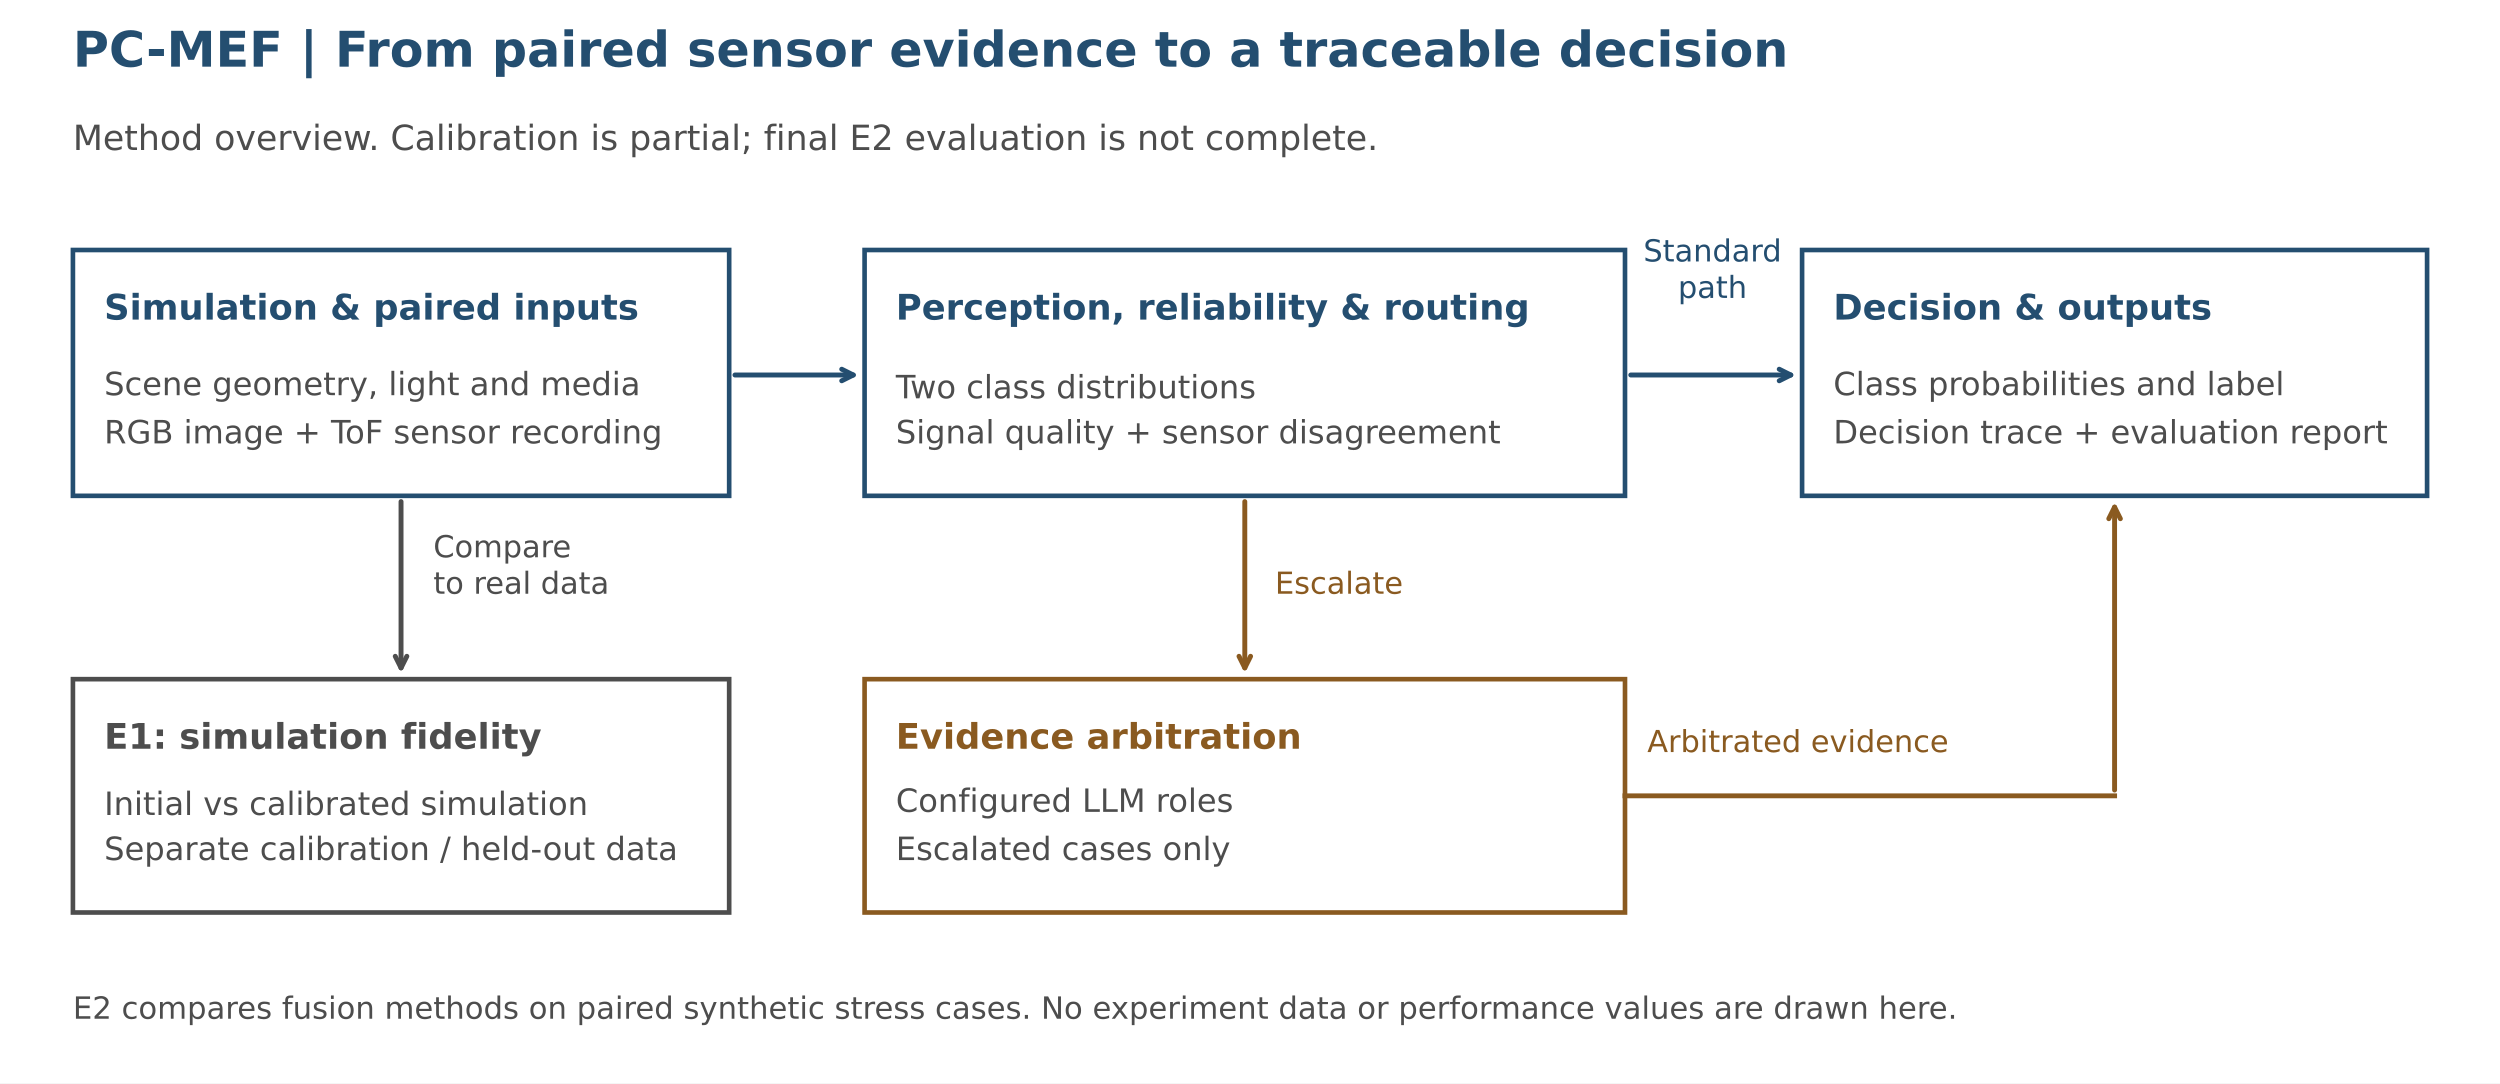
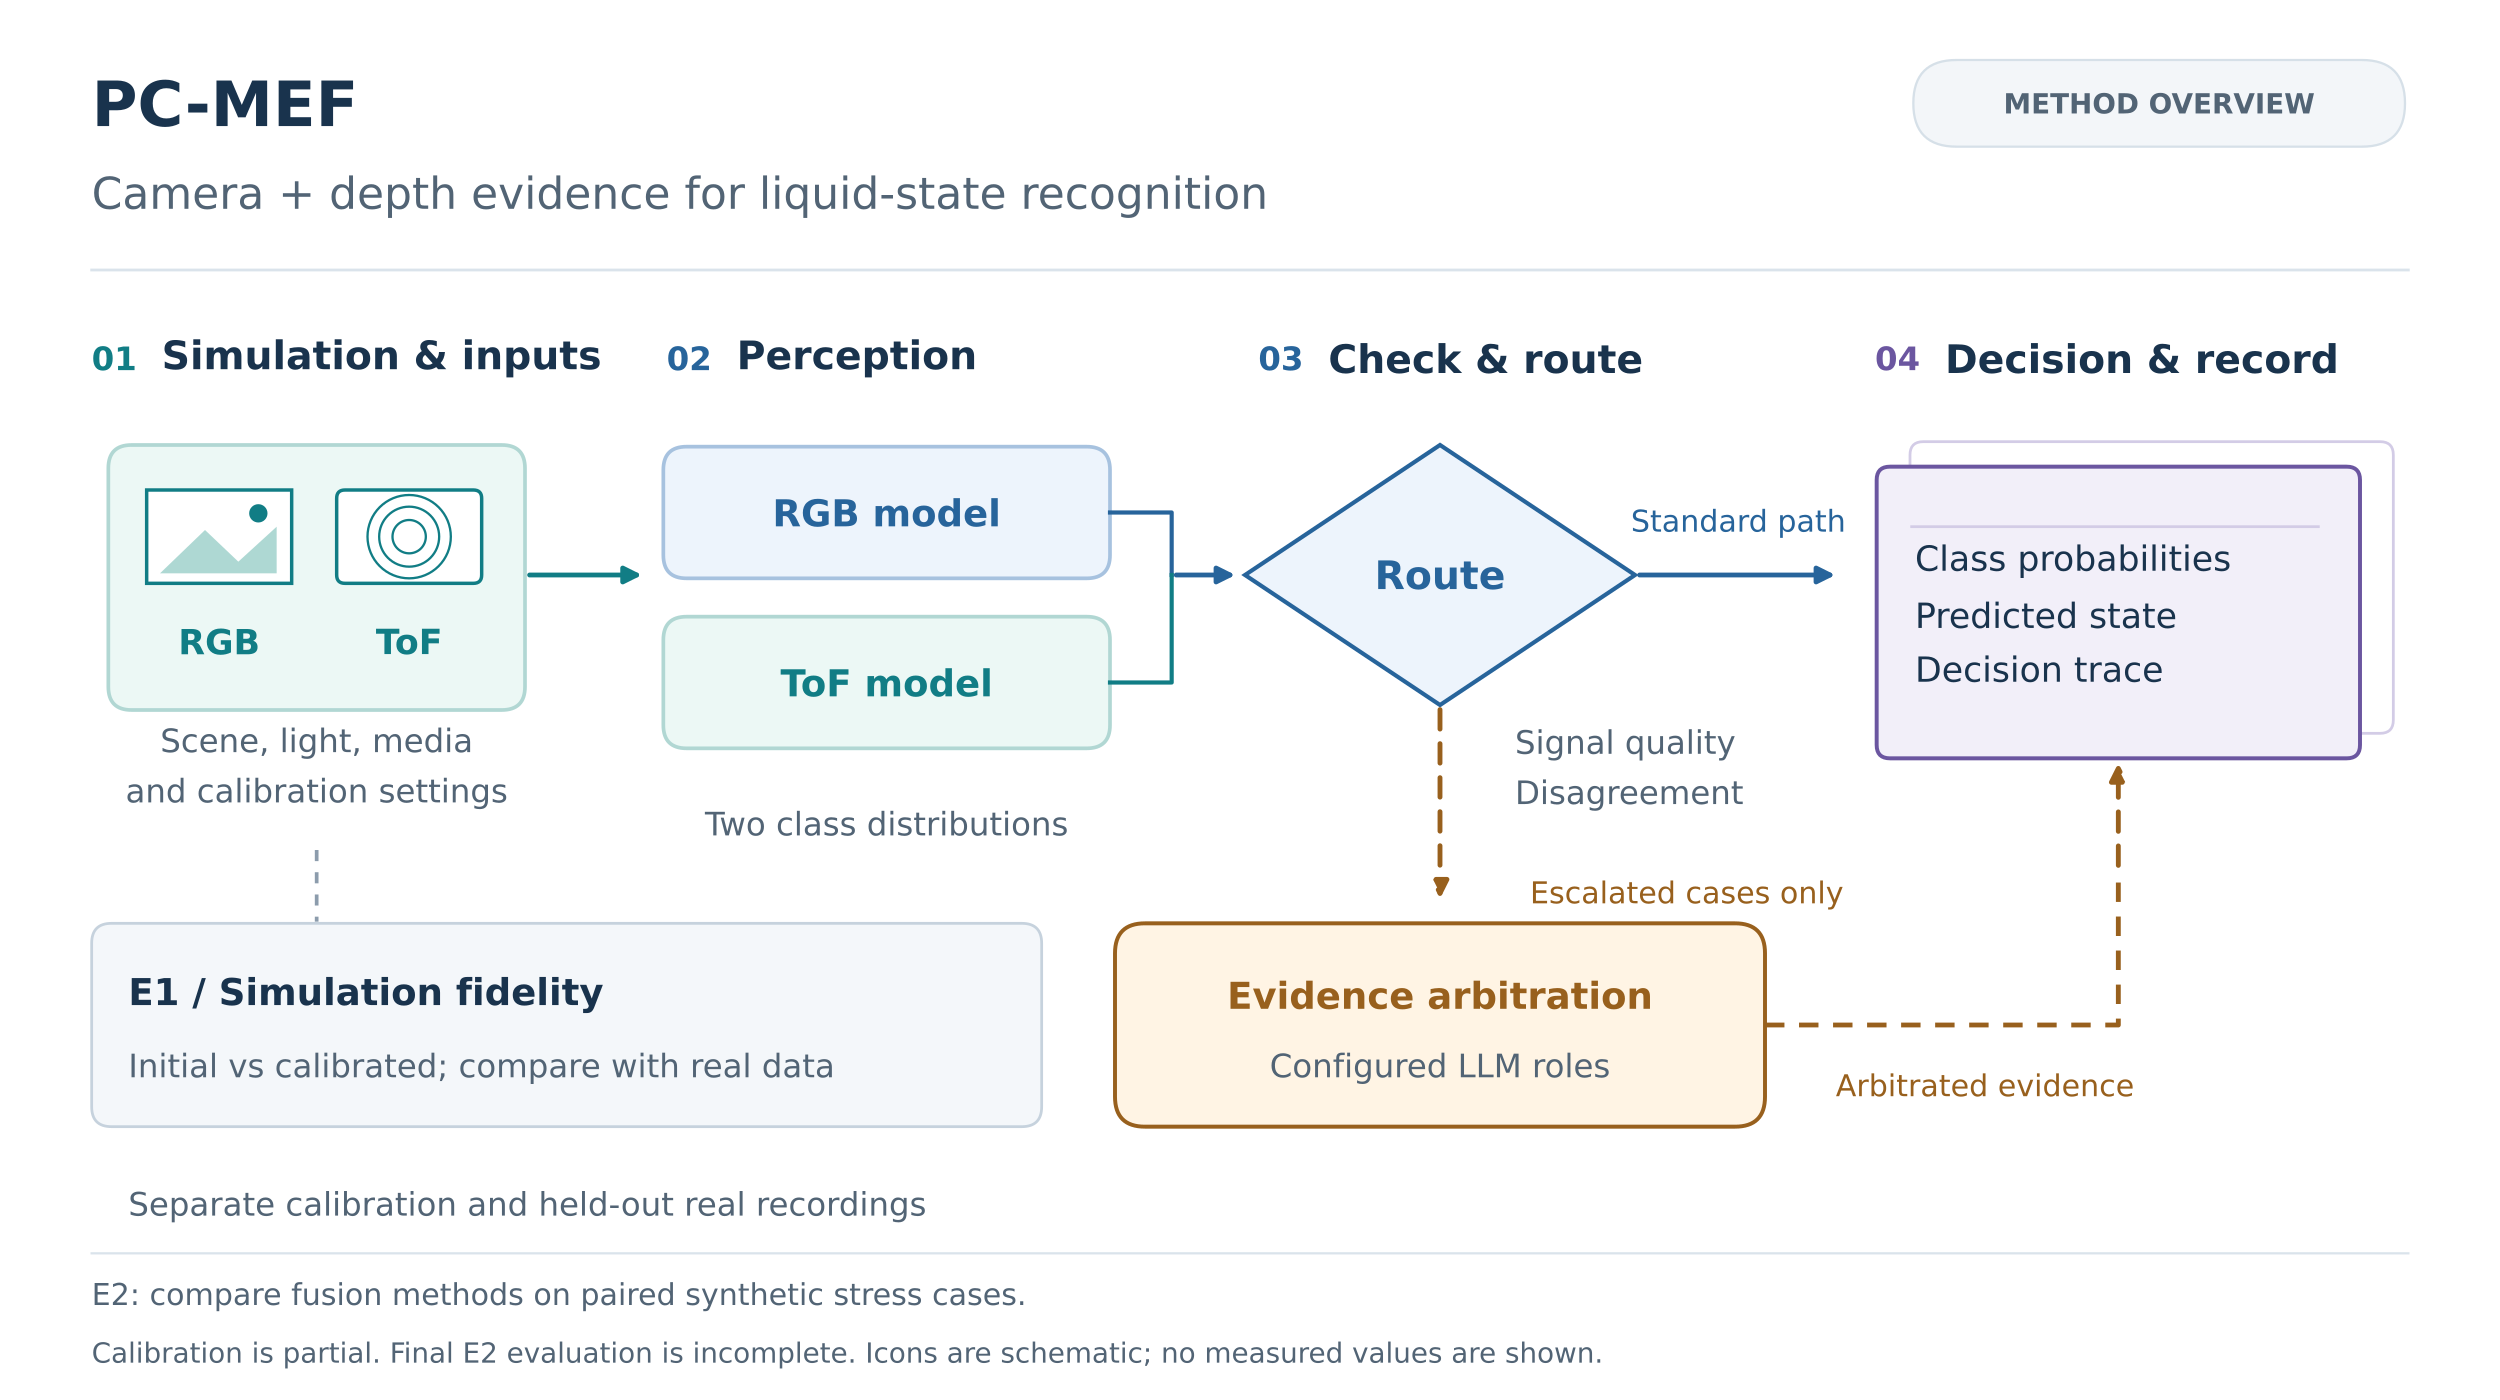
- <svg xmlns="http://www.w3.org/2000/svg" width="864pt" height="374.4pt" viewBox="0 0 864 374.4" version="1.1">
+ <svg xmlns="http://www.w3.org/2000/svg" width="1080pt" height="604.8pt" viewBox="0 0 1080 604.8" version="1.1">
  <defs>
    <style type="text/css">*{stroke-linejoin: round; stroke-linecap: butt}</style>
  </defs>
  <g id="figure_1">
    <g id="patch_1">
-       <path d="M 0 374.4  L 864 374.4  L 864 0  L 0 0  z " style="fill: #ffffff" />
+       <path d="M 0 604.8 L 1080 604.8 L 1080 0 L 0 0 z " style="fill: #ffffff" />
    </g>
    <g id="axes_1">
      <g id="patch_2">
-         <path d="M 25.2 171.36  L 252 171.36  L 252 86.4  L 25.2 86.4  z " clip-path="url(#p663601d5ef)" style="fill: #ffffff; stroke: #244e70; stroke-width: 1.6; stroke-linejoin: miter" />
+         <path d="M 845.28 63.36 L 1020.24 63.36 Q 1038.96 63.36 1038.96 44.64 L 1038.96 44.64 Q 1038.96 25.92 1020.24 25.92 L 845.28 25.92 Q 826.56 25.92 826.56 44.64 L 826.56 44.64 Q 826.56 63.36 845.28 63.36 z " clip-path="url(#paac30c42bb)" style="fill: #f3f6f9; stroke: #d6e0e8; stroke-linejoin: miter" />
      </g>
      <g id="patch_3">
-         <path d="M 298.8 171.36  L 561.6 171.36  L 561.6 86.4  L 298.8 86.4  z " clip-path="url(#p663601d5ef)" style="fill: #ffffff; stroke: #244e70; stroke-width: 1.6; stroke-linejoin: miter" />
+         <path d="M 56.88 306.72 L 216.72 306.72 Q 226.8 306.72 226.8 296.64 L 226.8 202.32 Q 226.8 192.24 216.72 192.24 L 56.88 192.24 Q 46.8 192.24 46.8 202.32 L 46.8 296.64 Q 46.8 306.72 56.88 306.72 z " clip-path="url(#paac30c42bb)" style="fill: #ecf8f5; stroke: #b1d7d3; stroke-width: 1.6; stroke-linejoin: miter" />
      </g>
      <g id="patch_4">
-         <path d="M 622.8 171.36  L 838.8 171.36  L 838.8 86.4  L 622.8 86.4  z " clip-path="url(#p663601d5ef)" style="fill: #ffffff; stroke: #244e70; stroke-width: 1.6; stroke-linejoin: miter" />
+         <path d="M 63.36 252 L 126 252 L 126 211.68 L 63.36 211.68 z " clip-path="url(#paac30c42bb)" style="fill: #ffffff; stroke: #117d85; stroke-width: 1.5; stroke-linejoin: miter" />
      </g>
      <g id="patch_5">
-         <path d="M 298.8 315.36  L 561.6 315.36  L 561.6 234.72  L 298.8 234.72  z " clip-path="url(#p663601d5ef)" style="fill: #ffffff; stroke: #8a5a20; stroke-width: 1.6; stroke-linejoin: miter" />
+         <path d="M 69.12 247.68 L 88.56 228.96 L 102.96 242.64 L 119.52 227.52 L 119.52 247.68 z " clip-path="url(#paac30c42bb)" style="fill: #aed8d3" />
      </g>
      <g id="patch_6">
-         <path d="M 25.2 315.36  L 252 315.36  L 252 234.72  L 25.2 234.72  z " clip-path="url(#p663601d5ef)" style="fill: #ffffff; stroke: #4d4d4d; stroke-width: 1.6; stroke-linejoin: miter" />
+         <path d="M 111.6 225.72 C 112.65 225.72 113.658 225.303 114.4 224.56 C 115.143 223.818 115.56 222.81 115.56 221.76 C 115.56 220.71 115.143 219.702 114.4 218.96 C 113.658 218.217 112.65 217.8 111.6 217.8 C 110.55 217.8 109.542 218.217 108.8 218.96 C 108.057 219.702 107.64 220.71 107.64 221.76 C 107.64 222.81 108.057 223.818 108.8 224.56 C 109.542 225.303 110.55 225.72 111.6 225.72 z " clip-path="url(#paac30c42bb)" style="fill: #117d85" />
+       </g>
+       <g id="patch_7">
+         <path d="M 149.04 252 L 204.48 252 Q 208.08 252 208.08 248.4 L 208.08 215.28 Q 208.08 211.68 204.48 211.68 L 149.04 211.68 Q 145.44 211.68 145.44 215.28 L 145.44 248.4 Q 145.44 252 149.04 252 z " clip-path="url(#paac30c42bb)" style="fill: #ffffff; stroke: #117d85; stroke-width: 1.5; stroke-linejoin: miter" />
+       </g>
+       <g id="patch_8">
+         <path d="M 176.76 239.04 C 178.669 239.04 180.501 238.281 181.851 236.931 C 183.201 235.581 183.96 233.749 183.96 231.84 C 183.96 229.931 183.201 228.099 181.851 226.749 C 180.501 225.399 178.669 224.64 176.76 224.64 C 174.851 224.64 173.019 225.399 171.669 226.749 C 170.319 228.099 169.56 229.931 169.56 231.84 C 169.56 233.749 170.319 235.581 171.669 236.931 C 173.019 238.281 174.851 239.04 176.76 239.04 L 176.76 239.04 z " clip-path="url(#paac30c42bb)" style="fill: none; stroke: #117d85; stroke-linejoin: miter" />
+       </g>
+       <g id="patch_9">
+         <path d="M 176.76 244.8 C 180.197 244.8 183.494 243.434 185.924 241.004 C 188.354 238.574 189.72 235.277 189.72 231.84 C 189.72 228.403 188.354 225.106 185.924 222.676 C 183.494 220.246 180.197 218.88 176.76 218.88 C 173.323 218.88 170.026 220.246 167.596 222.676 C 165.166 225.106 163.8 228.403 163.8 231.84 C 163.8 235.277 165.166 238.574 167.596 241.004 C 170.026 243.434 173.323 244.8 176.76 244.8 L 176.76 244.8 z " clip-path="url(#paac30c42bb)" style="fill: none; stroke: #117d85; stroke-linejoin: miter" />
+       </g>
+       <g id="patch_10">
+         <path d="M 176.76 249.84 C 181.534 249.84 186.112 247.943 189.488 244.568 C 192.863 241.192 194.76 236.614 194.76 231.84 C 194.76 227.066 192.863 222.488 189.488 219.112 C 186.112 215.737 181.534 213.84 176.76 213.84 C 171.986 213.84 167.408 215.737 164.032 219.112 C 160.657 222.488 158.76 227.066 158.76 231.84 C 158.76 236.614 160.657 241.192 164.032 244.568 C 167.408 247.943 171.986 249.84 176.76 249.84 L 176.76 249.84 z " clip-path="url(#paac30c42bb)" style="fill: none; stroke: #117d85; stroke-linejoin: miter" />
+       </g>
+       <g id="patch_11">
+         <path d="M 228.799 248.4 Q 253.078 248.4 275.009 248.4 " clip-path="url(#paac30c42bb)" style="fill: none; stroke: #117d85; stroke-width: 2.1; stroke-linecap: round" />
+         <path d="M 269.009 245.4 L 275.009 248.4 L 269.009 251.4 z " clip-path="url(#paac30c42bb)" style="fill: #117d85; stroke: #117d85; stroke-width: 2.1; stroke-linecap: round" />
+       </g>
+       <g id="patch_12">
+         <path d="M 296.64 249.84 L 469.44 249.84 Q 479.52 249.84 479.52 239.76 L 479.52 203.04 Q 479.52 192.96 469.44 192.96 L 296.64 192.96 Q 286.56 192.96 286.56 203.04 L 286.56 239.76 Q 286.56 249.84 296.64 249.84 z " clip-path="url(#paac30c42bb)" style="fill: #edf4fc; stroke: #a7c2df; stroke-width: 1.6; stroke-linejoin: miter" />
+       </g>
+       <g id="patch_13">
+         <path d="M 296.64 323.28 L 469.44 323.28 Q 479.52 323.28 479.52 313.2 L 479.52 276.48 Q 479.52 266.4 469.44 266.4 L 296.64 266.4 Q 286.56 266.4 286.56 276.48 L 286.56 313.2 Q 286.56 323.28 296.64 323.28 z " clip-path="url(#paac30c42bb)" style="fill: #ecf8f5; stroke: #b1d7d3; stroke-width: 1.6; stroke-linejoin: miter" />
+       </g>
+       <g id="patch_14">
+         <path d="M 508.16 248.4 Q 520.921 248.4 531.333 248.4 " clip-path="url(#paac30c42bb)" style="fill: none; stroke: #27649b; stroke-width: 2.1; stroke-linecap: round" />
+         <path d="M 525.333 245.4 L 531.333 248.4 L 525.333 251.4 z " clip-path="url(#paac30c42bb)" style="fill: #27649b; stroke: #27649b; stroke-width: 2.1; stroke-linecap: round" />
+       </g>
+       <g id="patch_15">
+         <path d="M 537.84 248.4 L 622.08 192.24 L 706.32 248.4 L 622.08 304.56 z " clip-path="url(#paac30c42bb)" style="fill: #edf4fc; stroke: #27649b; stroke-width: 1.8; stroke-linejoin: miter" />
+       </g>
+       <g id="patch_16">
+         <path d="M 708.323 248.4 Q 750.602 248.4 790.532 248.4 " clip-path="url(#paac30c42bb)" style="fill: none; stroke: #27649b; stroke-width: 2.1; stroke-linecap: round" />
+         <path d="M 784.532 245.4 L 790.532 248.4 L 784.532 251.4 z " clip-path="url(#paac30c42bb)" style="fill: #27649b; stroke: #27649b; stroke-width: 2.1; stroke-linecap: round" />
+       </g>
+       <g id="patch_17">
+         <path d="M 830.88 316.8 L 1028.16 316.8 Q 1033.92 316.8 1033.92 311.04 L 1033.92 196.56 Q 1033.92 190.8 1028.16 190.8 L 830.88 190.8 Q 825.12 190.8 825.12 196.56 L 825.12 311.04 Q 825.12 316.8 830.88 316.8 z " clip-path="url(#paac30c42bb)" style="fill: #ffffff; stroke: #d3cce6; stroke-width: 1.2; stroke-linejoin: miter" />
+       </g>
+       <g id="patch_18">
+         <path d="M 816.48 327.6 L 1013.76 327.6 Q 1019.52 327.6 1019.52 321.84 L 1019.52 207.36 Q 1019.52 201.6 1013.76 201.6 L 816.48 201.6 Q 810.72 201.6 810.72 207.36 L 810.72 321.84 Q 810.72 327.6 816.48 327.6 z " clip-path="url(#paac30c42bb)" style="fill: #f2eff9; stroke: #6b56a0; stroke-width: 1.7; stroke-linejoin: miter" />
+       </g>
+       <g id="patch_19">
+         <path d="M 622.08 306.56 Q 622.08 347.4 622.08 385.893 " clip-path="url(#paac30c42bb)" style="fill: none; stroke-dasharray: 8.4,6.3; stroke-dashoffset: 0; stroke: #98601d; stroke-width: 2.1; stroke-linecap: round" />
+         <path d="M 625.08 379.893 L 622.08 385.893 L 619.08 379.893 z " clip-path="url(#paac30c42bb)" style="fill: #98601d; stroke-dasharray: 8.4,6.3; stroke-dashoffset: 0; stroke: #98601d; stroke-width: 2.1; stroke-linecap: round" />
+       </g>
+       <g id="patch_20">
+         <path d="M 494.64 486.72 L 749.52 486.72 Q 762.48 486.72 762.48 473.76 L 762.48 411.84 Q 762.48 398.88 749.52 398.88 L 494.64 398.88 Q 481.68 398.88 481.68 411.84 L 481.68 473.76 Q 481.68 486.72 494.64 486.72 z " clip-path="url(#paac30c42bb)" style="fill: #fff4e4; stroke: #98601d; stroke-width: 1.7; stroke-linejoin: miter" />
+       </g>
+       <g id="patch_21">
+         <path d="M 915.12 373.841 Q 915.12 351.721 915.12 331.949 " clip-path="url(#paac30c42bb)" style="fill: none; stroke-dasharray: 8.4,6.3; stroke-dashoffset: 0; stroke: #98601d; stroke-width: 2.1; stroke-linecap: round" />
+         <path d="M 912.12 337.949 L 915.12 331.949 L 918.12 337.949 z " clip-path="url(#paac30c42bb)" style="fill: #98601d; stroke-dasharray: 8.4,6.3; stroke-dashoffset: 0; stroke: #98601d; stroke-width: 2.1; stroke-linecap: round" />
+       </g>
+       <g id="patch_22">
+         <path d="M 48.24 486.72 L 441.36 486.72 Q 450 486.72 450 478.08 L 450 407.52 Q 450 398.88 441.36 398.88 L 48.24 398.88 Q 39.6 398.88 39.6 407.52 L 39.6 478.08 Q 39.6 486.72 48.24 486.72 z " clip-path="url(#paac30c42bb)" style="fill: #f4f7fa; stroke: #c6d2dd; stroke-width: 1.2; stroke-linejoin: miter" />
      </g>
      <g id="line2d_1">
-         <path d="M 561.6 275.04  L 730.8 275.04  " clip-path="url(#p663601d5ef)" style="fill: none; stroke: #8a5a20; stroke-width: 1.7; stroke-linecap: square" />
+         <path d="M 39.6 116.64 L 1040.4 116.64 " clip-path="url(#paac30c42bb)" style="fill: none; stroke: #dae3eb; stroke-width: 1.2; stroke-linecap: square" />
+       </g>
+       <g id="line2d_2">
+         <path d="M 479.52 221.4 L 506.16 221.4 L 506.16 248.4 " clip-path="url(#paac30c42bb)" style="fill: none; stroke: #27649b; stroke-width: 1.8; stroke-linecap: square" />
+       </g>
+       <g id="line2d_3">
+         <path d="M 479.52 294.84 L 506.16 294.84 L 506.16 248.4 " clip-path="url(#paac30c42bb)" style="fill: none; stroke: #117d85; stroke-width: 1.8; stroke-linecap: square" />
+       </g>
+       <g id="line2d_4">
+         <path d="M 825.84 227.52 L 1001.52 227.52 " clip-path="url(#paac30c42bb)" style="fill: none; stroke: #d3cce6; stroke-width: 1.2; stroke-linecap: square" />
+       </g>
+       <g id="line2d_5">
+         <path d="M 762.48 442.8 L 915.12 442.8 L 915.12 375.84 " clip-path="url(#paac30c42bb)" style="fill: none; stroke-dasharray: 8.4,6.3; stroke-dashoffset: 0; stroke: #98601d; stroke-width: 2.1" />
+       </g>
+       <g id="line2d_6">
+         <path d="M 136.8 367.2 L 136.8 398.16 " clip-path="url(#paac30c42bb)" style="fill: none; stroke-dasharray: 4.8,4.8; stroke-dashoffset: 0; stroke: #8c9cac; stroke-width: 1.6" />
+       </g>
+       <g id="line2d_7">
+         <path d="M 39.6 541.44 L 1040.4 541.44 " clip-path="url(#paac30c42bb)" style="fill: none; stroke: #dae3eb; stroke-linecap: square" />
      </g>
      <g id="text_1">
-         <text style="font-weight: 700; font-size: 17px; font-family: 'DejaVu Sans'; text-anchor: start; fill: #244e70" x="25.2" y="23.04" transform="rotate(-0 25.2 23.04)">PC-MEF  |  From paired sensor evidence to a traceable decision</text>
+         <text style="font-weight: 700; font-size: 27px; font-family: 'DejaVu Sans', 'Arial', 'Bitstream Vera Sans', 'Computer Modern Sans Serif', 'Lucida Grande', 'Verdana', 'Geneva', 'Lucid', 'Helvetica', 'Avant Garde', sans-serif; text-anchor: start; fill: #19334d" x="39.6" y="54.468" transform="rotate(-0 39.6 54.46758)">PC-MEF</text>
      </g>
      <g id="text_2">
-         <text style="font-size: 12px; font-family: 'DejaVu Sans'; text-anchor: start; fill: #4d4d4d" x="25.2" y="51.84" transform="rotate(-0 25.2 51.84)">Method overview. Calibration is partial; final E2 evaluation is not complete.</text>
+         <text style="font-size: 19px; font-family: 'DejaVu Sans', 'Arial', 'Bitstream Vera Sans', 'Computer Modern Sans Serif', 'Lucida Grande', 'Verdana', 'Geneva', 'Lucid', 'Helvetica', 'Avant Garde', sans-serif; text-anchor: start; fill: #526475" x="39.6" y="90.203" transform="rotate(-0 39.6 90.20281)">Camera + depth evidence for liquid-state recognition</text>
      </g>
      <g id="text_3">
-         <text style="font-weight: 700; font-size: 12.2px; font-family: 'DejaVu Sans'; text-anchor: start; fill: #244e70" x="36" y="110.45" transform="rotate(-0 36 110.4496)">Simulation &amp; paired inputs</text>
+         <text style="font-weight: 700; font-size: 12px; font-family: 'DejaVu Sans', 'Arial', 'Bitstream Vera Sans', 'Computer Modern Sans Serif', 'Lucida Grande', 'Verdana', 'Geneva', 'Lucid', 'Helvetica', 'Avant Garde', sans-serif; text-anchor: middle; fill: #526475" x="932.76" y="49.008" transform="rotate(-0 932.76 49.00781)">METHOD OVERVIEW</text>
      </g>
      <g id="text_4">
-         <text style="font-size: 11.1px; font-family: 'DejaVu Sans'; fill: #4d4d4d" transform="translate(36 136.5779)">Scene geometry, light and media</text>
-         <text style="font-size: 11.1px; font-family: 'DejaVu Sans'; fill: #4d4d4d" transform="translate(36 153.2279)">RGB image + ToF sensor recording</text>
+         <text style="font-weight: 700; font-size: 14px; font-family: 'DejaVu Sans', 'Arial', 'Bitstream Vera Sans', 'Computer Modern Sans Serif', 'Lucida Grande', 'Verdana', 'Geneva', 'Lucid', 'Helvetica', 'Avant Garde', sans-serif; text-anchor: start; fill: #117d85" x="39.6" y="159.896" transform="rotate(-0 39.6 159.8958)">01</text>
      </g>
      <g id="text_5">
-         <text style="font-weight: 700; font-size: 12.2px; font-family: 'DejaVu Sans'; text-anchor: start; fill: #244e70" x="309.6" y="110.45" transform="rotate(-0 309.6 110.4496)">Perception, reliability &amp; routing</text>
+         <text style="font-weight: 700; font-size: 17px; font-family: 'DejaVu Sans', 'Arial', 'Bitstream Vera Sans', 'Computer Modern Sans Serif', 'Lucida Grande', 'Verdana', 'Geneva', 'Lucid', 'Helvetica', 'Avant Garde', sans-serif; text-anchor: start; fill: #19334d" x="69.84" y="159.491" transform="rotate(-0 69.84 159.4909)">Simulation &amp; inputs</text>
      </g>
      <g id="text_6">
-         <text style="font-size: 11.1px; font-family: 'DejaVu Sans'; fill: #4d4d4d" transform="translate(309.6 137.6532)">Two class distributions</text>
-         <text style="font-size: 11.1px; font-family: 'DejaVu Sans'; fill: #4d4d4d" transform="translate(309.6 153.2279)">Signal quality + sensor disagreement</text>
+         <text style="font-weight: 700; font-size: 14px; font-family: 'DejaVu Sans', 'Arial', 'Bitstream Vera Sans', 'Computer Modern Sans Serif', 'Lucida Grande', 'Verdana', 'Geneva', 'Lucid', 'Helvetica', 'Avant Garde', sans-serif; text-anchor: start; fill: #27649b" x="288" y="159.896" transform="rotate(-0 288 159.8958)">02</text>
      </g>
      <g id="text_7">
-         <text style="font-weight: 700; font-size: 12.2px; font-family: 'DejaVu Sans'; text-anchor: start; fill: #244e70" x="633.6" y="110.45" transform="rotate(-0 633.6 110.4496)">Decision &amp; outputs</text>
+         <text style="font-weight: 700; font-size: 17px; font-family: 'DejaVu Sans', 'Arial', 'Bitstream Vera Sans', 'Computer Modern Sans Serif', 'Lucida Grande', 'Verdana', 'Geneva', 'Lucid', 'Helvetica', 'Avant Garde', sans-serif; text-anchor: start; fill: #19334d" x="318.24" y="159.491" transform="rotate(-0 318.24 159.4909)">Perception</text>
      </g>
      <g id="text_8">
-         <text style="font-size: 11.1px; font-family: 'DejaVu Sans'; fill: #4d4d4d" transform="translate(633.6 136.5779)">Class probabilities and label</text>
-         <text style="font-size: 11.1px; font-family: 'DejaVu Sans'; fill: #4d4d4d" transform="translate(633.6 153.2279)">Decision trace + evaluation report</text>
+         <text style="font-weight: 700; font-size: 14px; font-family: 'DejaVu Sans', 'Arial', 'Bitstream Vera Sans', 'Computer Modern Sans Serif', 'Lucida Grande', 'Verdana', 'Geneva', 'Lucid', 'Helvetica', 'Avant Garde', sans-serif; text-anchor: start; fill: #27649b" x="543.6" y="159.896" transform="rotate(-0 543.6 159.8958)">03</text>
      </g>
      <g id="text_9">
-         <text style="font-weight: 700; font-size: 12.2px; font-family: 'DejaVu Sans'; text-anchor: start; fill: #8a5a20" x="309.6" y="258.77" transform="rotate(-0 309.6 258.7696)">Evidence arbitration</text>
+         <text style="font-weight: 700; font-size: 17px; font-family: 'DejaVu Sans', 'Arial', 'Bitstream Vera Sans', 'Computer Modern Sans Serif', 'Lucida Grande', 'Verdana', 'Geneva', 'Lucid', 'Helvetica', 'Avant Garde', sans-serif; text-anchor: start; fill: #19334d" x="573.84" y="161.138" transform="rotate(-0 573.84 161.1378)">Check &amp; route</text>
      </g>
      <g id="text_10">
-         <text style="font-size: 11.1px; font-family: 'DejaVu Sans'; fill: #4d4d4d" transform="translate(309.6 280.5779)">Configured LLM roles</text>
-         <text style="font-size: 11.1px; font-family: 'DejaVu Sans'; fill: #4d4d4d" transform="translate(309.6 297.2279)">Escalated cases only</text>
+         <text style="font-weight: 700; font-size: 14px; font-family: 'DejaVu Sans', 'Arial', 'Bitstream Vera Sans', 'Computer Modern Sans Serif', 'Lucida Grande', 'Verdana', 'Geneva', 'Lucid', 'Helvetica', 'Avant Garde', sans-serif; text-anchor: start; fill: #6b56a0" x="810" y="159.896" transform="rotate(-0 810 159.8958)">04</text>
      </g>
      <g id="text_11">
-         <text style="font-weight: 700; font-size: 12.2px; font-family: 'DejaVu Sans'; text-anchor: start; fill: #4d4d4d" x="36" y="258.77" transform="rotate(-0 36 258.7696)">E1: simulation fidelity</text>
+         <text style="font-weight: 700; font-size: 17px; font-family: 'DejaVu Sans', 'Arial', 'Bitstream Vera Sans', 'Computer Modern Sans Serif', 'Lucida Grande', 'Verdana', 'Geneva', 'Lucid', 'Helvetica', 'Avant Garde', sans-serif; text-anchor: start; fill: #19334d" x="840.24" y="161.138" transform="rotate(-0 840.24 161.1378)">Decision &amp; record</text>
      </g>
      <g id="text_12">
-         <text style="font-size: 11.1px; font-family: 'DejaVu Sans'; fill: #4d4d4d" transform="translate(36 281.6532)">Initial vs calibrated simulation</text>
-         <text style="font-size: 11.1px; font-family: 'DejaVu Sans'; fill: #4d4d4d" transform="translate(36 297.2279)">Separate calibration / held-out data</text>
-       </g>
-       <g id="patch_7">
-         <path d="M 254.002 129.6  Q 275.402 129.6 294.901 129.6  " style="fill: none; stroke: #244e70; stroke-width: 1.7; stroke-linecap: round" />
-         <path d="M 290.901 127.6  L 294.901 129.6  L 290.901 131.6  " style="fill: none; stroke: #244e70; stroke-width: 1.7; stroke-linecap: round" />
-       </g>
-       <g id="patch_8">
-         <path d="M 563.598 129.6  Q 592.2 129.6 618.901 129.6  " style="fill: none; stroke: #244e70; stroke-width: 1.7; stroke-linecap: round" />
-         <path d="M 614.901 127.6  L 618.901 129.6  L 614.901 131.6  " style="fill: none; stroke: #244e70; stroke-width: 1.7; stroke-linecap: round" />
-       </g>
-       <g id="patch_9">
-         <path d="M 430.2 173.359  Q 430.2 203.038 430.2 230.816  " style="fill: none; stroke: #8a5a20; stroke-width: 1.7; stroke-linecap: round" />
-         <path d="M 432.2 226.816  L 430.2 230.816  L 428.2 226.816  " style="fill: none; stroke: #8a5a20; stroke-width: 1.7; stroke-linecap: round" />
-       </g>
-       <g id="patch_10">
-         <path d="M 138.6 173.359  Q 138.6 203.038 138.6 230.816  " style="fill: none; stroke: #4d4d4d; stroke-width: 1.7; stroke-linecap: round" />
-         <path d="M 140.6 226.816  L 138.6 230.816  L 136.6 226.816  " style="fill: none; stroke: #4d4d4d; stroke-width: 1.7; stroke-linecap: round" />
+         <text style="font-weight: 700; font-size: 15px; font-family: 'DejaVu Sans', 'Arial', 'Bitstream Vera Sans', 'Computer Modern Sans Serif', 'Lucida Grande', 'Verdana', 'Geneva', 'Lucid', 'Helvetica', 'Avant Garde', sans-serif; text-anchor: middle; fill: #117d85" x="94.68" y="282.66" transform="rotate(-0 94.68 282.6598)">RGB</text>
      </g>
      <g id="text_13">
-         <text style="font-size: 10.5px; font-family: 'DejaVu Sans'; fill: #244e70" transform="translate(567.955 90.35713)">Standard</text>
-         <text style="font-size: 10.5px; font-family: 'DejaVu Sans'; fill: #244e70" transform="translate(579.9045 102.96)">path</text>
+         <text style="font-weight: 700; font-size: 15px; font-family: 'DejaVu Sans', 'Arial', 'Bitstream Vera Sans', 'Computer Modern Sans Serif', 'Lucida Grande', 'Verdana', 'Geneva', 'Lucid', 'Helvetica', 'Avant Garde', sans-serif; text-anchor: middle; fill: #117d85" x="176.76" y="282.561" transform="rotate(-0 176.76 282.5613)">ToF</text>
      </g>
      <g id="text_14">
-         <text style="font-size: 10.5px; font-family: 'DejaVu Sans'; text-anchor: start; fill: #8a5a20" x="440.64" y="205.2" transform="rotate(-0 440.64 205.2)">Escalate</text>
+         <text style="font-size: 14px; font-family: 'DejaVu Sans', 'Arial', 'Bitstream Vera Sans', 'Computer Modern Sans Serif', 'Lucida Grande', 'Verdana', 'Geneva', 'Lucid', 'Helvetica', 'Avant Garde', sans-serif; fill: #526475" transform="translate(69.24016 324.9331)">Scene, light, media</text>
+         <text style="font-size: 14px; font-family: 'DejaVu Sans', 'Arial', 'Bitstream Vera Sans', 'Computer Modern Sans Serif', 'Lucida Grande', 'Verdana', 'Geneva', 'Lucid', 'Helvetica', 'Avant Garde', sans-serif; fill: #526475" transform="translate(54.21969 346.6331)">and calibration settings</text>
      </g>
      <g id="text_15">
-         <text style="font-size: 10.5px; font-family: 'DejaVu Sans'; fill: #4d4d4d" transform="translate(149.76 192.5971)">Compare</text>
-         <text style="font-size: 10.5px; font-family: 'DejaVu Sans'; fill: #4d4d4d" transform="translate(149.76 205.2)">to real data</text>
-       </g>
-       <g id="patch_11">
-         <path d="M 730.8 273.037  Q 730.8 223.199 730.8 175.262  " style="fill: none; stroke: #8a5a20; stroke-width: 1.7; stroke-linecap: round" />
-         <path d="M 728.8 179.262  L 730.8 175.262  L 732.8 179.262  " style="fill: none; stroke: #8a5a20; stroke-width: 1.7; stroke-linecap: round" />
+         <text style="font-weight: 700; font-size: 16px; font-family: 'DejaVu Sans', 'Arial', 'Bitstream Vera Sans', 'Computer Modern Sans Serif', 'Lucida Grande', 'Verdana', 'Geneva', 'Lucid', 'Helvetica', 'Avant Garde', sans-serif; text-anchor: middle; fill: #27649b" x="383.04" y="227.365" transform="rotate(-0 383.04 227.365)">RGB model</text>
      </g>
      <g id="text_16">
-         <text style="font-size: 10.5px; font-family: 'DejaVu Sans'; text-anchor: middle; fill: #8a5a20" x="621.36" y="259.92" transform="rotate(-0 621.36 259.92)">Arbitrated evidence</text>
+         <text style="font-weight: 700; font-size: 16px; font-family: 'DejaVu Sans', 'Arial', 'Bitstream Vera Sans', 'Computer Modern Sans Serif', 'Lucida Grande', 'Verdana', 'Geneva', 'Lucid', 'Helvetica', 'Avant Garde', sans-serif; text-anchor: middle; fill: #117d85" x="383.04" y="300.805" transform="rotate(-0 383.04 300.805)">ToF model</text>
      </g>
      <g id="text_17">
-         <text style="font-size: 10.6px; font-family: 'DejaVu Sans'; text-anchor: start; fill: #4d4d4d" x="25.2" y="352.08" transform="rotate(-0 25.2 352.08)">E2 compares fusion methods on paired synthetic stress cases. No experiment data or performance values are drawn here.</text>
+         <text style="font-size: 14px; font-family: 'DejaVu Sans', 'Arial', 'Bitstream Vera Sans', 'Computer Modern Sans Serif', 'Lucida Grande', 'Verdana', 'Geneva', 'Lucid', 'Helvetica', 'Avant Garde', sans-serif; text-anchor: middle; fill: #526475" x="383.04" y="360.899" transform="rotate(-0 383.04 360.8994)">Two class distributions</text>
+       </g>
+       <g id="text_18">
+         <text style="font-weight: 700; font-size: 17px; font-family: 'DejaVu Sans', 'Arial', 'Bitstream Vera Sans', 'Computer Modern Sans Serif', 'Lucida Grande', 'Verdana', 'Geneva', 'Lucid', 'Helvetica', 'Avant Garde', sans-serif; text-anchor: middle; fill: #27649b" x="622.08" y="254.476" transform="rotate(-0 622.08 254.4762)">Route</text>
+       </g>
+       <g id="text_19">
+         <text style="font-size: 14px; font-family: 'DejaVu Sans', 'Arial', 'Bitstream Vera Sans', 'Computer Modern Sans Serif', 'Lucida Grande', 'Verdana', 'Geneva', 'Lucid', 'Helvetica', 'Avant Garde', sans-serif; fill: #526475" transform="translate(654.48 325.6531)">Signal quality</text>
+         <text style="font-size: 14px; font-family: 'DejaVu Sans', 'Arial', 'Bitstream Vera Sans', 'Computer Modern Sans Serif', 'Lucida Grande', 'Verdana', 'Geneva', 'Lucid', 'Helvetica', 'Avant Garde', sans-serif; fill: #526475" transform="translate(654.48 347.3531)">Disagreement</text>
+       </g>
+       <g id="text_20">
+         <text style="font-size: 13px; font-family: 'DejaVu Sans', 'Arial', 'Bitstream Vera Sans', 'Computer Modern Sans Serif', 'Lucida Grande', 'Verdana', 'Geneva', 'Lucid', 'Helvetica', 'Avant Garde', sans-serif; text-anchor: middle; fill: #27649b" x="750.96" y="229.667" transform="rotate(-0 750.96 229.6672)">Standard path</text>
+       </g>
+       <g id="text_21">
+         <text style="font-size: 15px; font-family: 'DejaVu Sans', 'Arial', 'Bitstream Vera Sans', 'Computer Modern Sans Serif', 'Lucida Grande', 'Verdana', 'Geneva', 'Lucid', 'Helvetica', 'Avant Garde', sans-serif; fill: #19334d" transform="translate(827.28 246.5691)">Class probabilities</text>
+         <text style="font-size: 15px; font-family: 'DejaVu Sans', 'Arial', 'Bitstream Vera Sans', 'Computer Modern Sans Serif', 'Lucida Grande', 'Verdana', 'Geneva', 'Lucid', 'Helvetica', 'Avant Garde', sans-serif; fill: #19334d" transform="translate(827.28 271.2722)">Predicted state</text>
+         <text style="font-size: 15px; font-family: 'DejaVu Sans', 'Arial', 'Bitstream Vera Sans', 'Computer Modern Sans Serif', 'Lucida Grande', 'Verdana', 'Geneva', 'Lucid', 'Helvetica', 'Avant Garde', sans-serif; fill: #19334d" transform="translate(827.28 294.5222)">Decision trace</text>
+       </g>
+       <g id="text_22">
+         <text style="font-size: 13px; font-family: 'DejaVu Sans', 'Arial', 'Bitstream Vera Sans', 'Computer Modern Sans Serif', 'Lucida Grande', 'Verdana', 'Geneva', 'Lucid', 'Helvetica', 'Avant Garde', sans-serif; text-anchor: start; fill: #98601d" x="660.96" y="390.227" transform="rotate(-0 660.96 390.2272)">Escalated cases only</text>
+       </g>
+       <g id="text_23">
+         <text style="font-weight: 700; font-size: 16px; font-family: 'DejaVu Sans', 'Arial', 'Bitstream Vera Sans', 'Computer Modern Sans Serif', 'Lucida Grande', 'Verdana', 'Geneva', 'Lucid', 'Helvetica', 'Avant Garde', sans-serif; text-anchor: middle; fill: #98601d" x="622.08" y="435.805" transform="rotate(-0 622.08 435.805)">Evidence arbitration</text>
+       </g>
+       <g id="text_24">
+         <text style="font-size: 14px; font-family: 'DejaVu Sans', 'Arial', 'Bitstream Vera Sans', 'Computer Modern Sans Serif', 'Lucida Grande', 'Verdana', 'Geneva', 'Lucid', 'Helvetica', 'Avant Garde', sans-serif; text-anchor: middle; fill: #526475" x="622.08" y="465.383" transform="rotate(-0 622.08 465.3831)">Configured LLM roles</text>
+       </g>
+       <g id="text_25">
+         <text style="font-size: 13px; font-family: 'DejaVu Sans', 'Arial', 'Bitstream Vera Sans', 'Computer Modern Sans Serif', 'Lucida Grande', 'Verdana', 'Geneva', 'Lucid', 'Helvetica', 'Avant Garde', sans-serif; text-anchor: middle; fill: #98601d" x="857.52" y="473.567" transform="rotate(-0 857.52 473.5666)">Arbitrated evidence</text>
+       </g>
+       <g id="text_26">
+         <text style="font-weight: 700; font-size: 16px; font-family: 'DejaVu Sans', 'Arial', 'Bitstream Vera Sans', 'Computer Modern Sans Serif', 'Lucida Grande', 'Verdana', 'Geneva', 'Lucid', 'Helvetica', 'Avant Garde', sans-serif; text-anchor: start; fill: #19334d" x="55.44" y="434.192" transform="rotate(-0 55.44 434.1925)">E1 / Simulation fidelity</text>
+       </g>
+       <g id="text_27">
+         <text style="font-size: 14px; font-family: 'DejaVu Sans', 'Arial', 'Bitstream Vera Sans', 'Computer Modern Sans Serif', 'Lucida Grande', 'Verdana', 'Geneva', 'Lucid', 'Helvetica', 'Avant Garde', sans-serif; text-anchor: start; fill: #526475" x="55.44" y="465.383" transform="rotate(-0 55.44 465.3831)">Initial vs calibrated; compare with real data</text>
+       </g>
+       <g id="text_28">
+         <text style="font-size: 14px; font-family: 'DejaVu Sans', 'Arial', 'Bitstream Vera Sans', 'Computer Modern Sans Serif', 'Lucida Grande', 'Verdana', 'Geneva', 'Lucid', 'Helvetica', 'Avant Garde', sans-serif; text-anchor: start; fill: #526475" x="55.44" y="525.143" transform="rotate(-0 55.44 525.1431)">Separate calibration and held-out real recordings</text>
+       </g>
+       <g id="text_29">
+         <text style="font-size: 13px; font-family: 'DejaVu Sans', 'Arial', 'Bitstream Vera Sans', 'Computer Modern Sans Serif', 'Lucida Grande', 'Verdana', 'Geneva', 'Lucid', 'Helvetica', 'Avant Garde', sans-serif; text-anchor: start; fill: #526475" x="39.6" y="563.747" transform="rotate(-0 39.6 563.7472)">E2: compare fusion methods on paired synthetic stress cases.</text>
+       </g>
+       <g id="text_30">
+         <text style="font-size: 12px; font-family: 'DejaVu Sans', 'Arial', 'Bitstream Vera Sans', 'Computer Modern Sans Serif', 'Lucida Grande', 'Verdana', 'Geneva', 'Lucid', 'Helvetica', 'Avant Garde', sans-serif; text-anchor: start; fill: #526475" x="39.6" y="588.671" transform="rotate(-0 39.6 588.6712)">Calibration is partial. Final E2 evaluation is incomplete. Icons are schematic; no measured values are shown.</text>
      </g>
    </g>
  </g>
  <defs>
-     <clipPath id="p663601d5ef">
-       <rect x="0" y="0" width="864" height="374.4" />
+     <clipPath id="paac30c42bb">
+       <rect x="0" y="0" width="1080" height="604.8" />
    </clipPath>
  </defs>
</svg>
